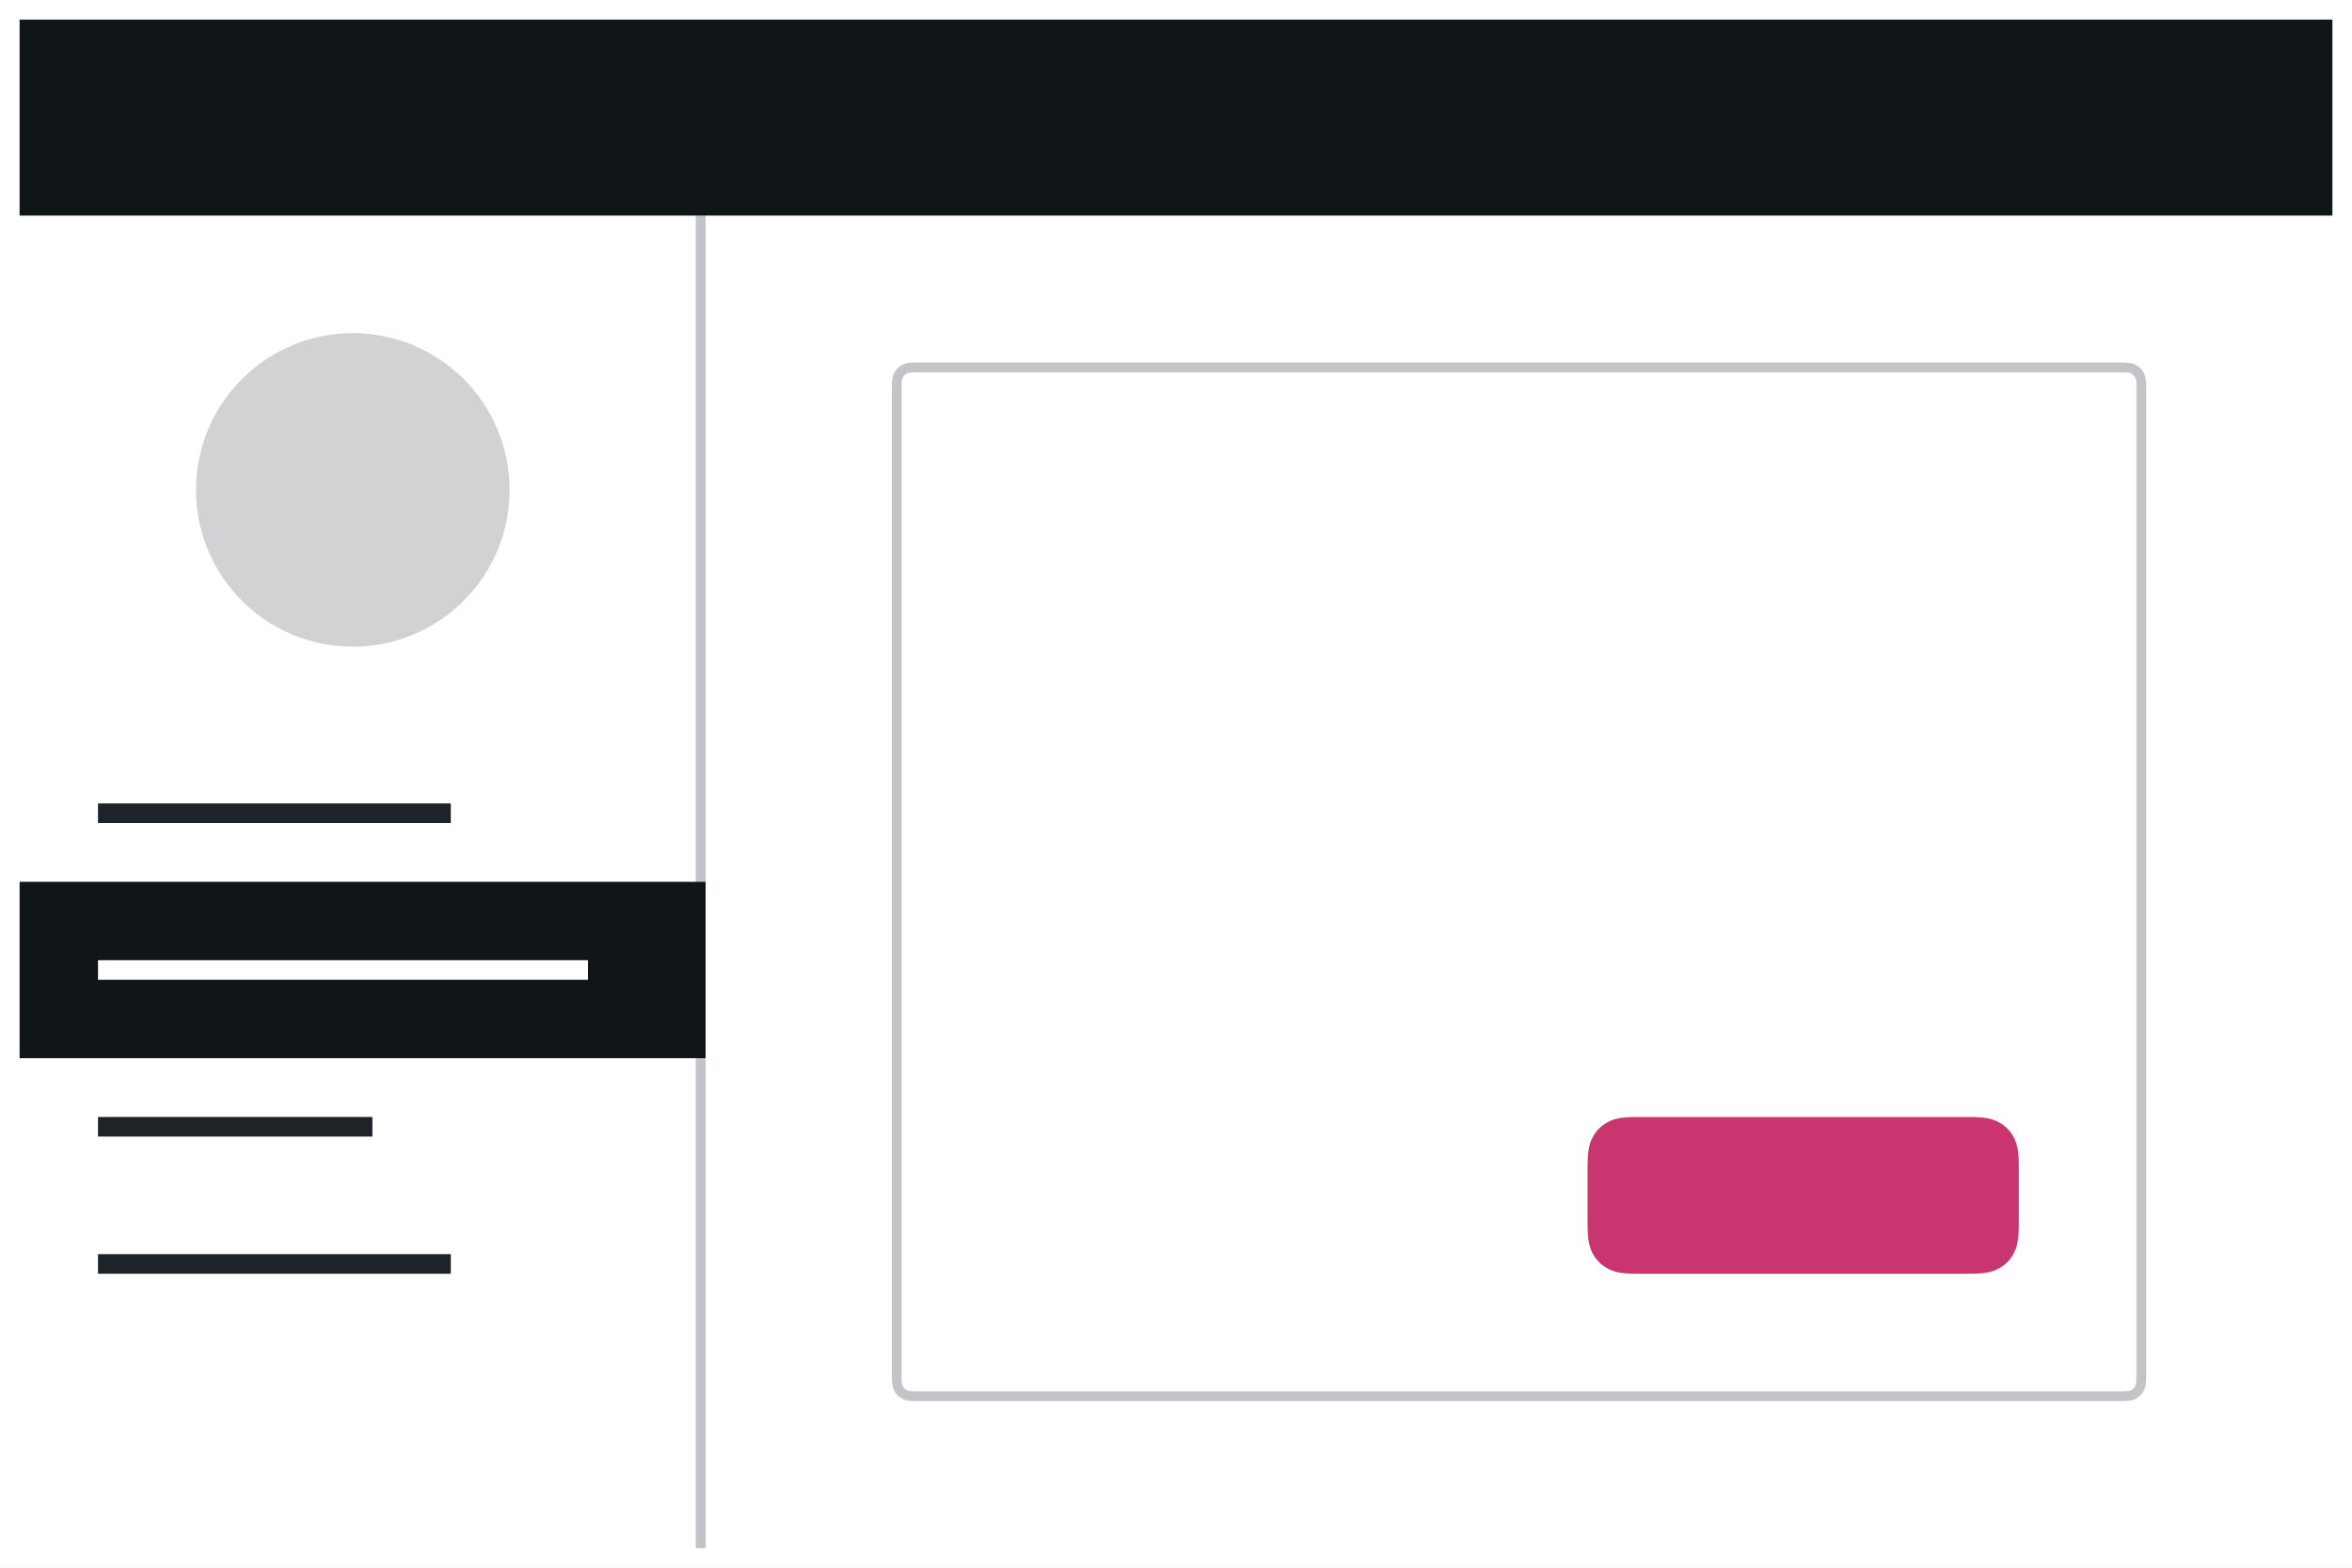
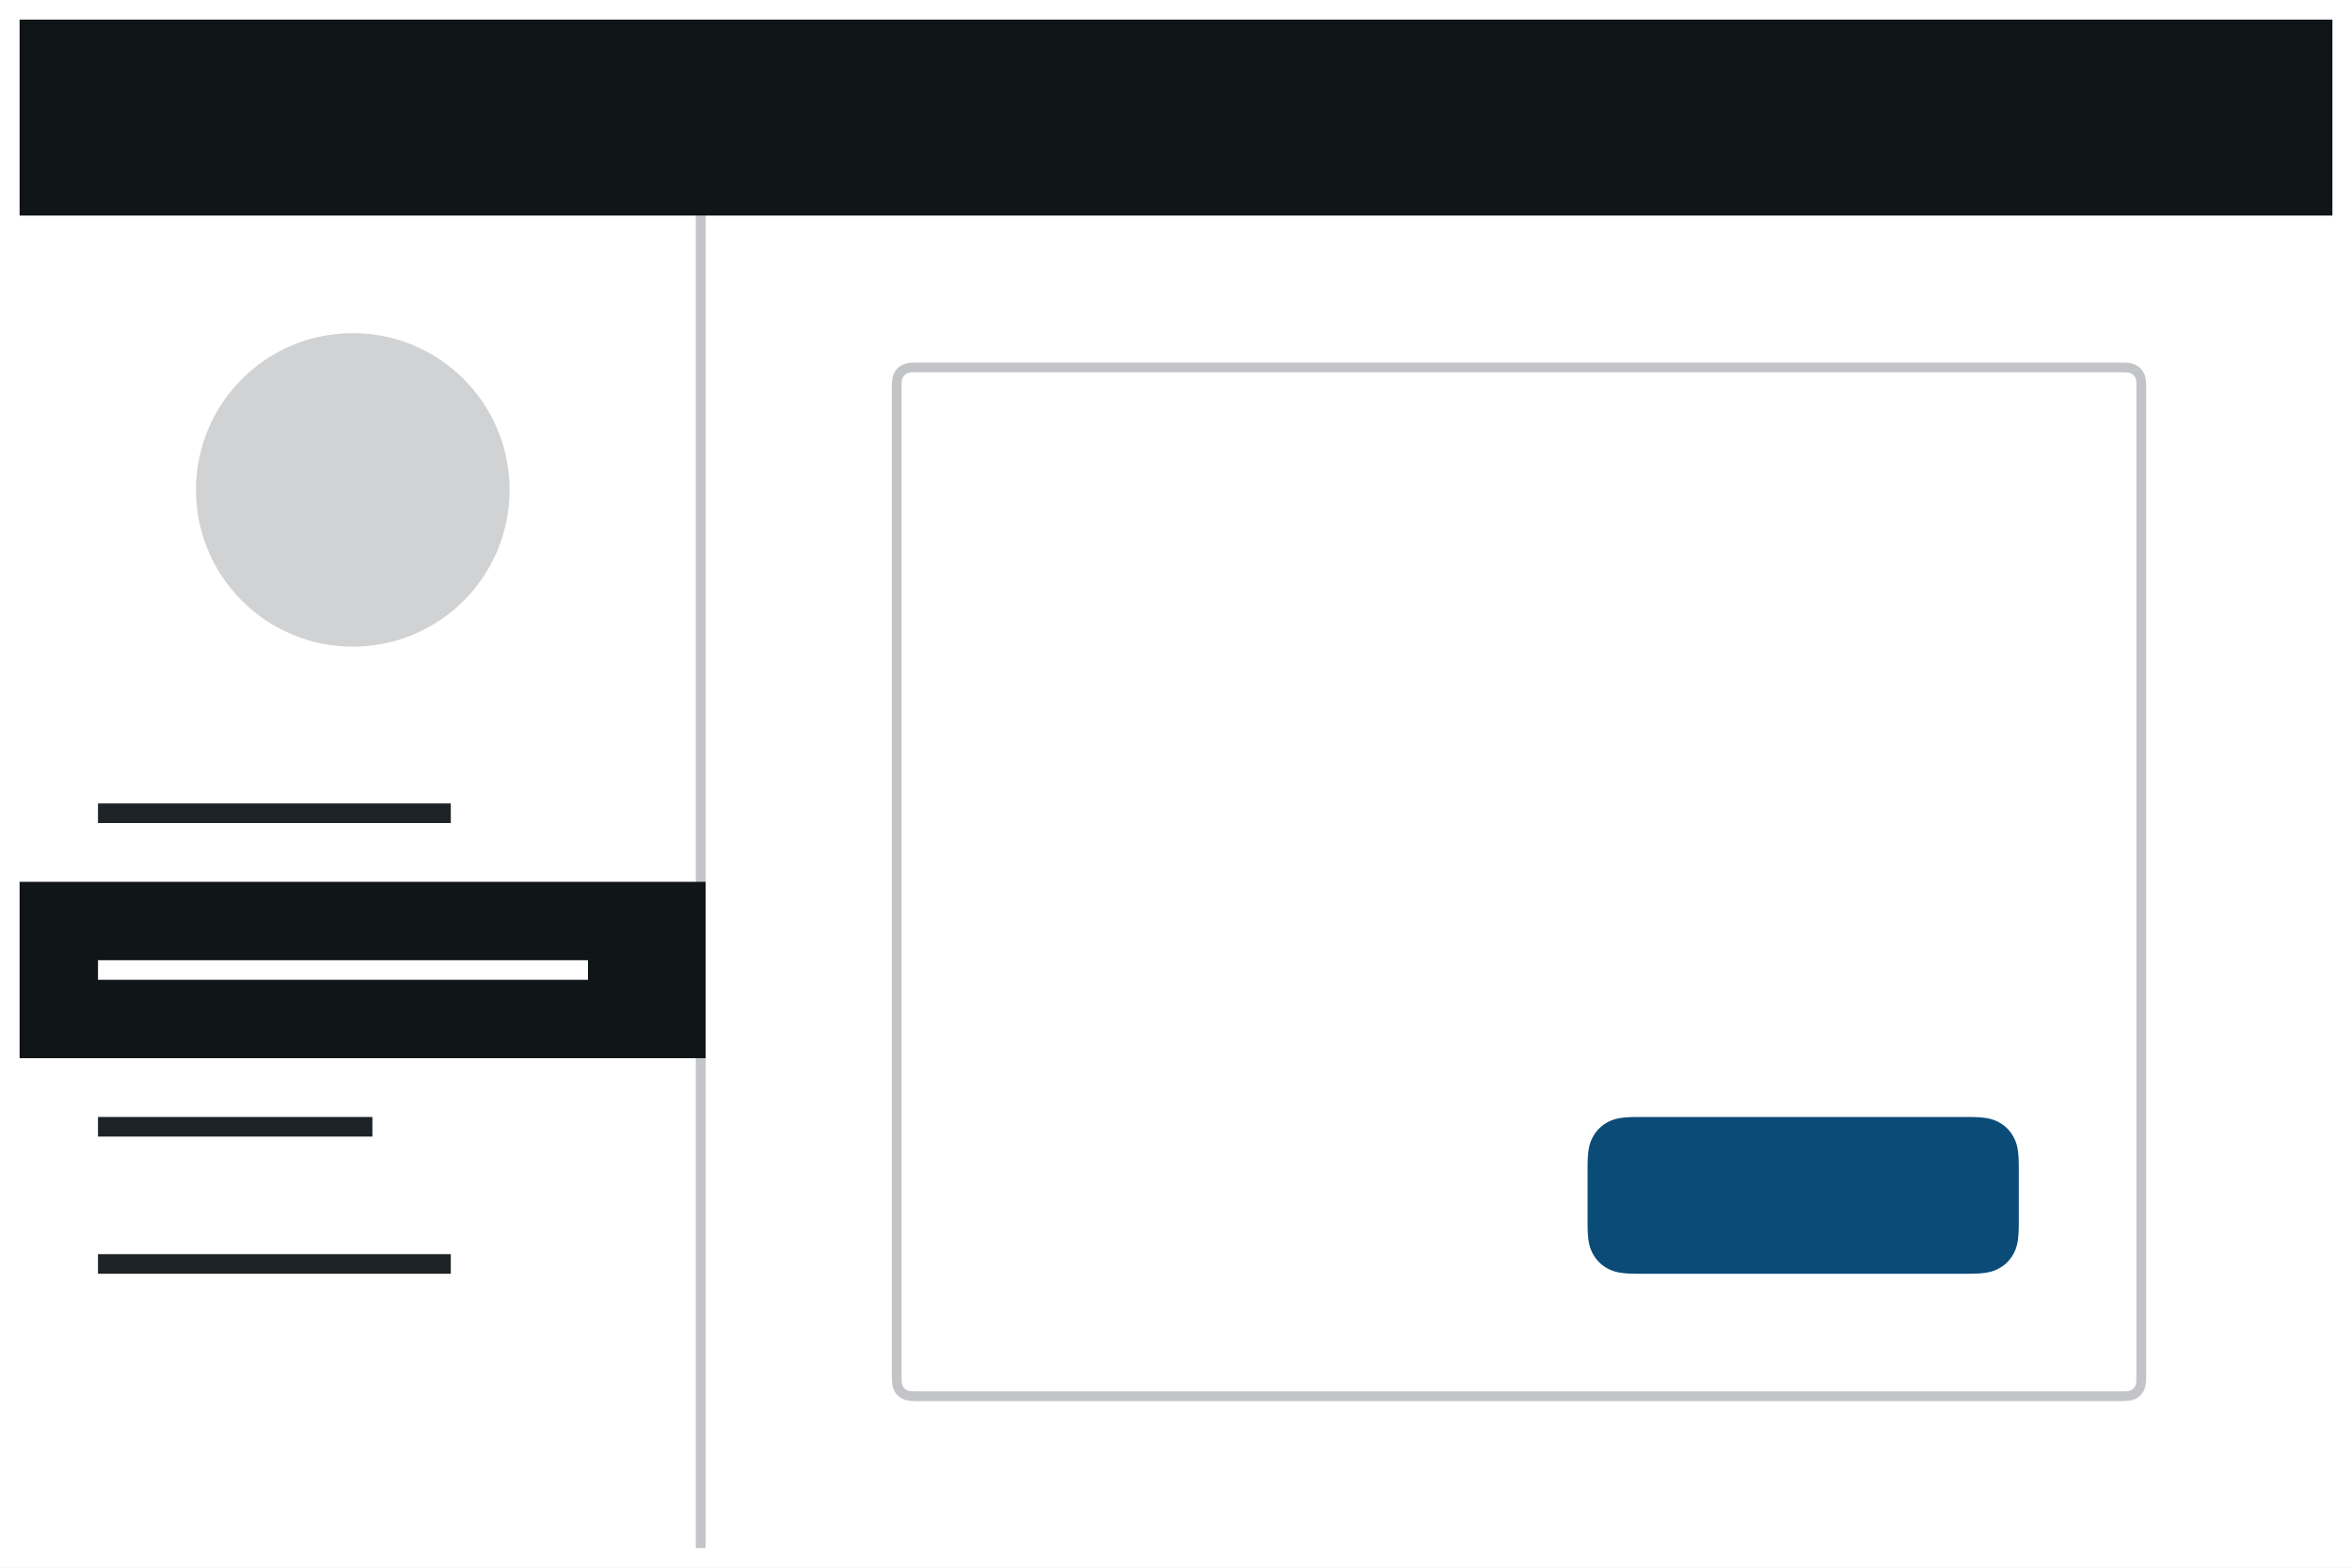
<svg xmlns="http://www.w3.org/2000/svg" width="120" height="80">
  <g fill="none" fill-rule="evenodd">
    <path fill="#FFF" d="M0 0h120v80H0z" />
    <path d="M46.782 18.5h61.436c.446 0 .607.046.77.134.163.087.291.215.378.378.088.163.134.324.134.77v50.436c0 .446-.046.607-.134.77a.909.909 0 01-.378.378c-.163.088-.324.134-.77.134H46.782c-.446 0-.607-.046-.77-.134a.909.909 0 01-.378-.378c-.088-.163-.134-.324-.134-.77V19.782c0-.446.046-.607.134-.77a.909.909 0 01.378-.378c.163-.088.324-.134.77-.134z" fill="#C3C4C7" />
    <path d="M46.641 19h61.718c.223 0 .304.023.385.067a.454.454 0 01.19.189c.043.081.066.162.066.385v50.718c0 .223-.023.304-.067.385a.454.454 0 01-.189.19c-.081.043-.162.066-.385.066H46.641c-.223 0-.304-.023-.385-.067a.454.454 0 01-.19-.189c-.043-.081-.066-.162-.066-.385V19.641c0-.223.023-.304.067-.385a.454.454 0 01.189-.19c.081-.043.162-.066.385-.066z" fill="#FFF" />
-     <path d="M83.564 57h16.872c.892 0 1.215.093 1.54.267.327.174.583.43.757.756.174.326.267.65.267 1.54v2.873c0 .892-.093 1.215-.267 1.54-.174.327-.43.583-.756.757-.326.174-.65.267-1.54.267H83.563c-.892 0-1.215-.093-1.54-.267a1.817 1.817 0 01-.757-.756c-.174-.326-.267-.65-.267-1.54v-2.873c0-.892.093-1.215.267-1.54.174-.327.43-.583.756-.757.326-.174.65-.267 1.54-.267z" fill="#C9356E" />
+     <path d="M83.564 57h16.872c.892 0 1.215.093 1.54.267.327.174.583.43.757.756.174.326.267.65.267 1.54v2.873c0 .892-.093 1.215-.267 1.54-.174.327-.43.583-.756.757-.326.174-.65.267-1.54.267H83.563c-.892 0-1.215-.093-1.54-.267a1.817 1.817 0 01-.757-.756c-.174-.326-.267-.65-.267-1.54v-2.873c0-.892.093-1.215.267-1.54.174-.327.43-.583.756-.757.326-.174.65-.267 1.54-.267z" fill="#0A4B78" />
    <path fill="#C3C4C7" d="M35.5 11h.5v68h-.5z" />
    <path d="M23 64v1H5v-1h18zm-4-7v1H5v-1h14zm4-16v1H5v-1h18z" fill="#1D2327" />
    <path d="M36 45v9H1v-9h35zm-6 4H5v1h25v-1z" fill="#101517" />
    <circle fill-opacity=".3" fill="#646970" cx="18" cy="25" r="8" />
    <path fill="#101517" d="M1 1h118v10H1z" />
  </g>
</svg>
